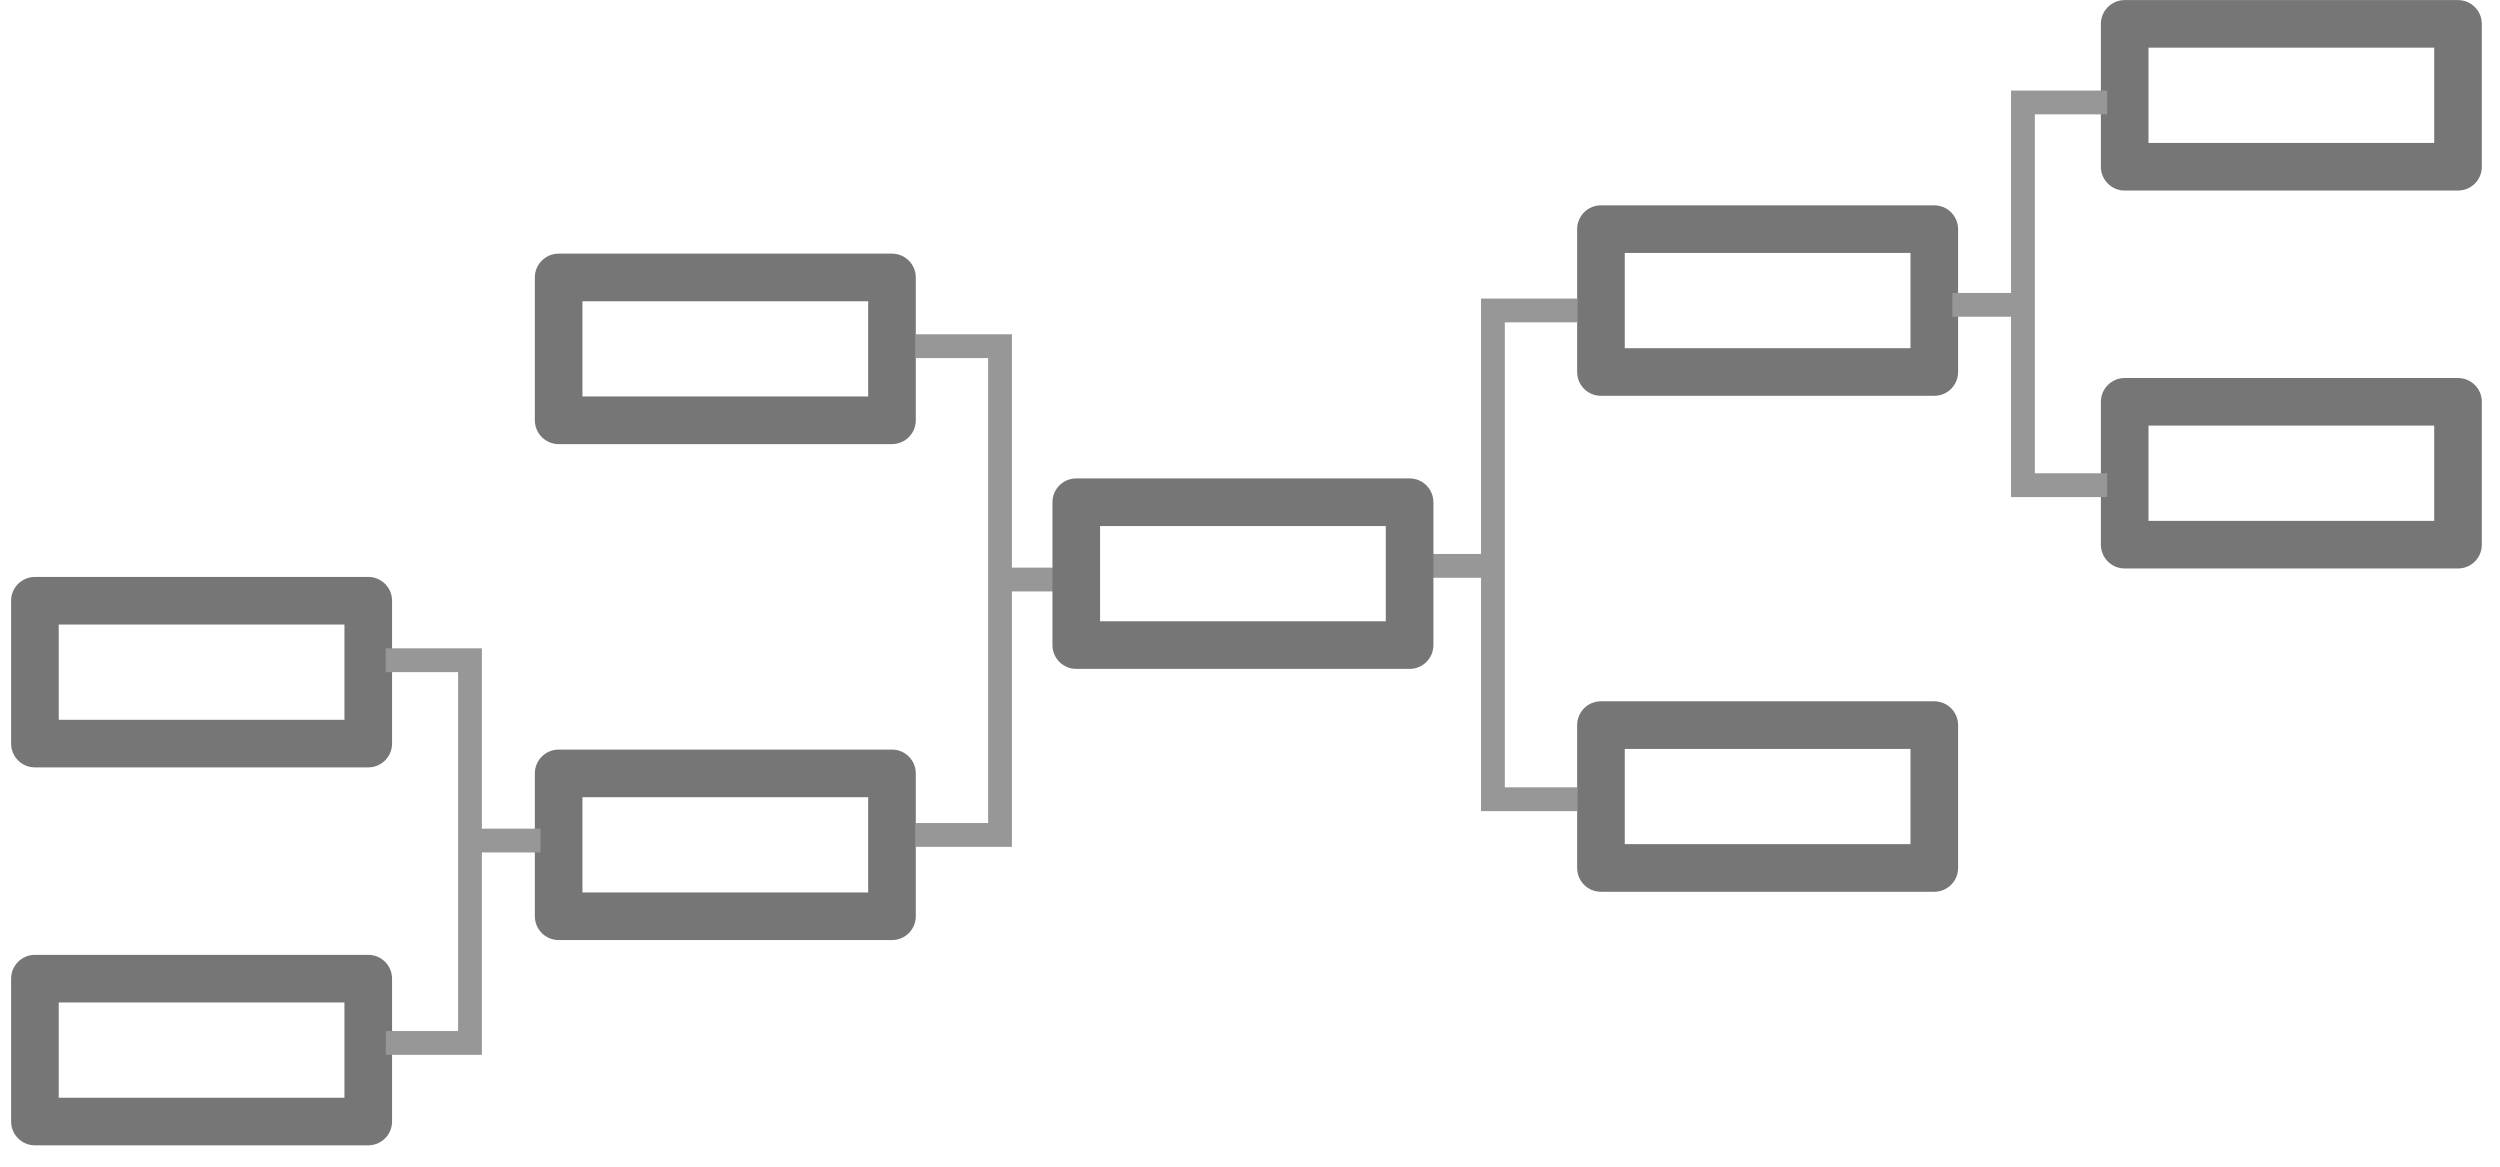
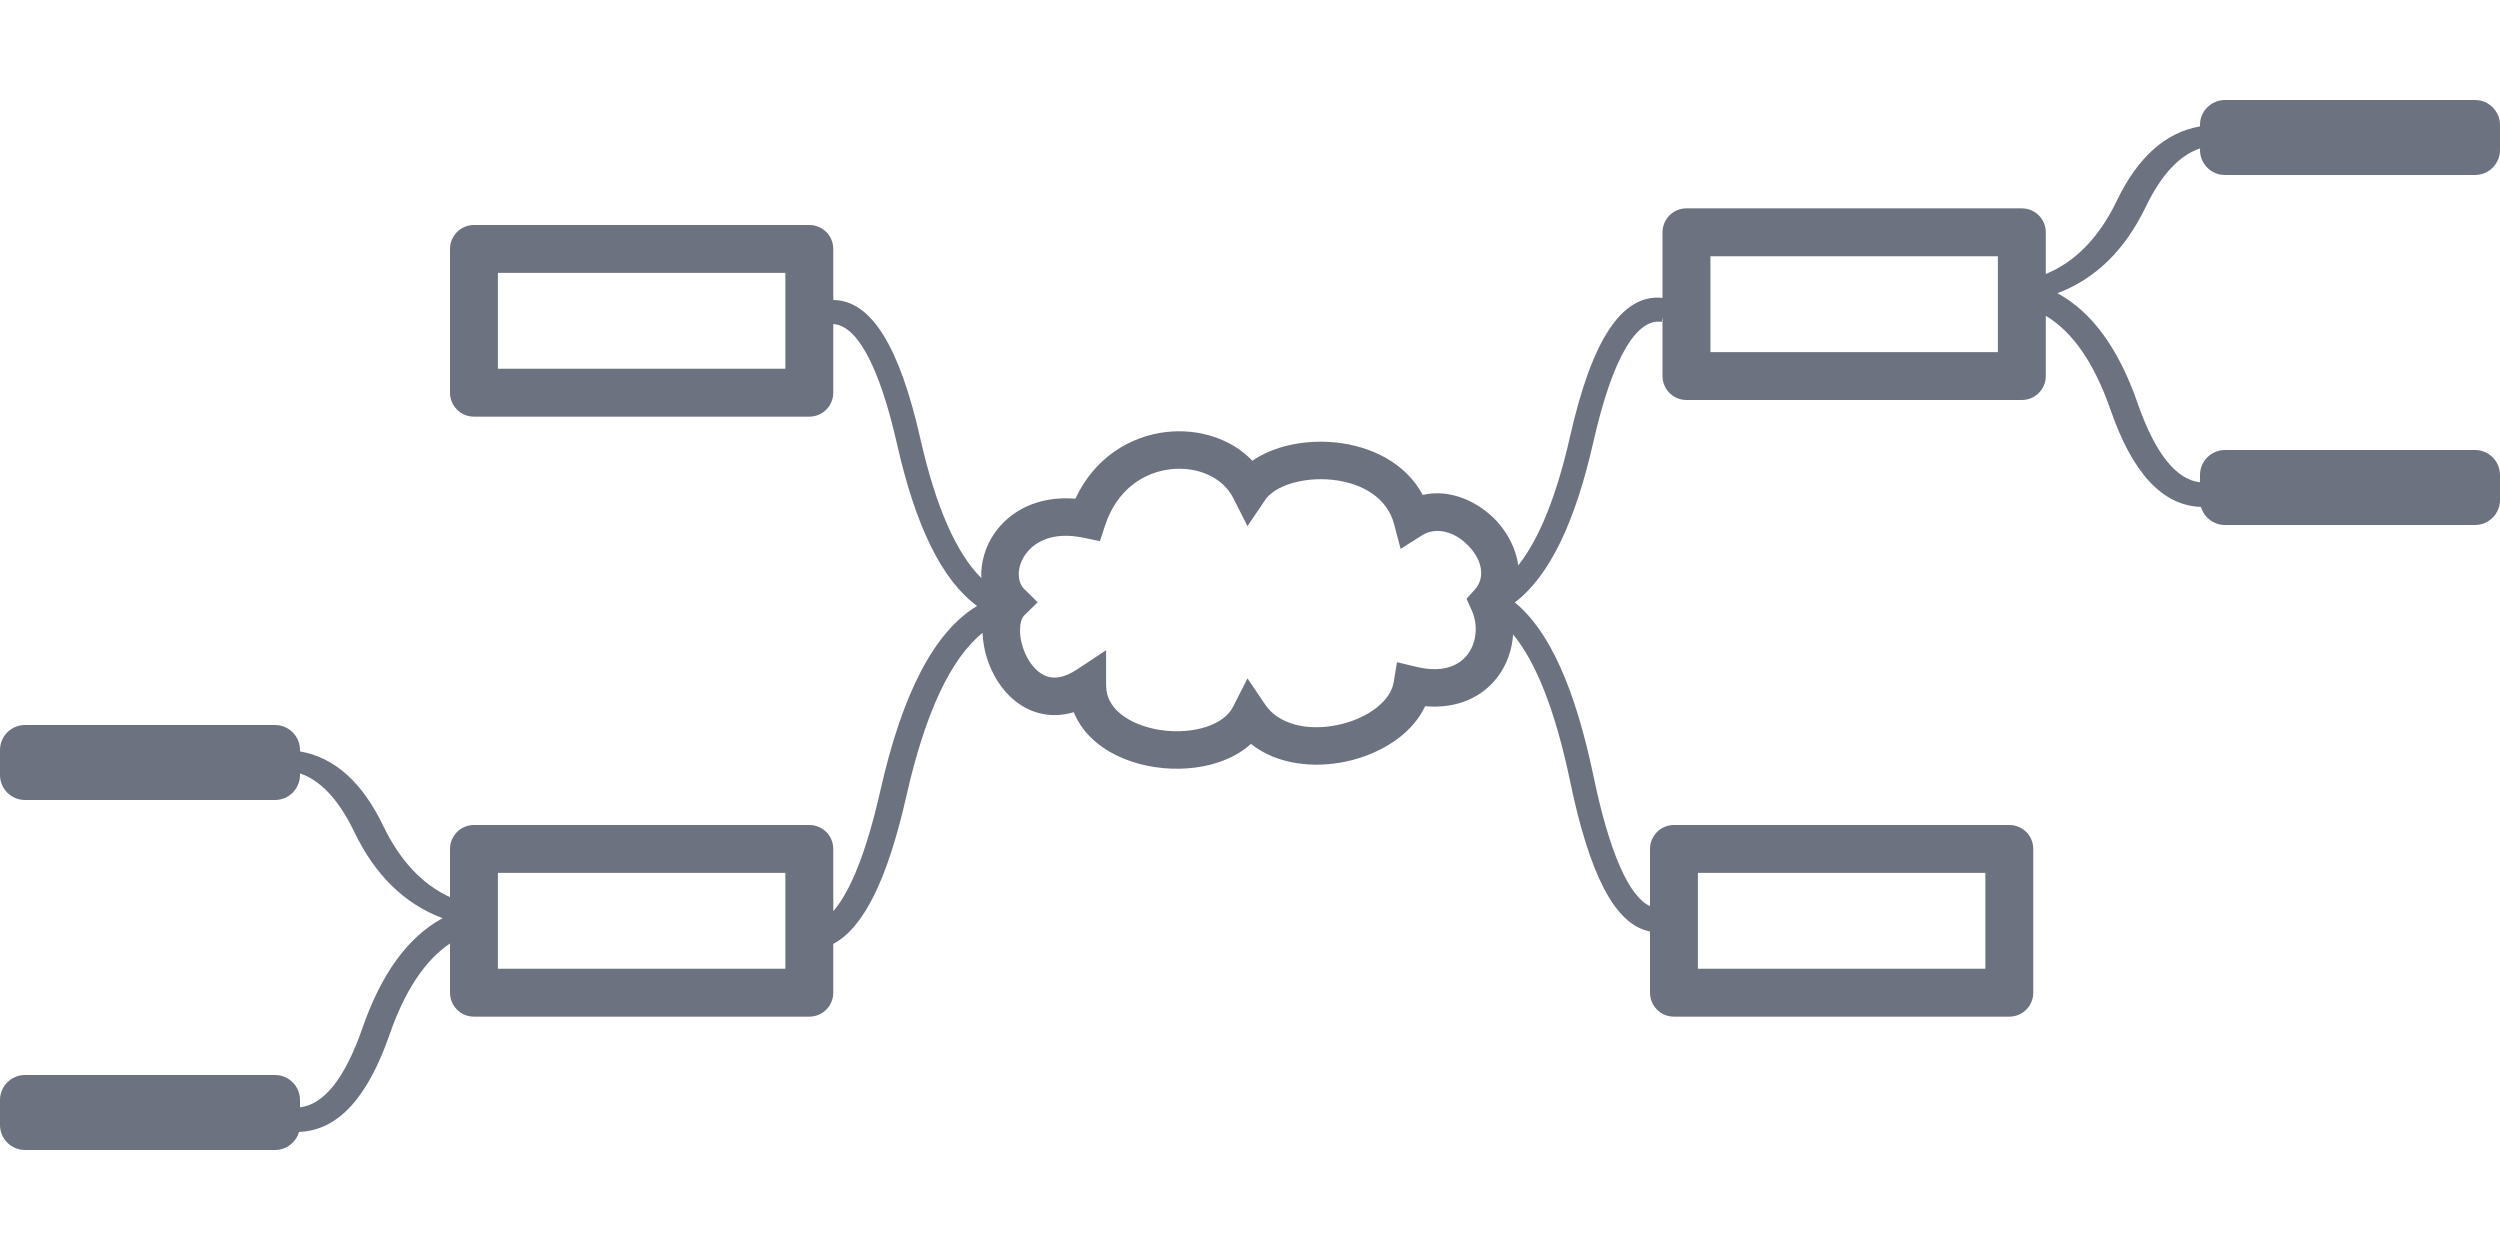
- <svg xmlns="http://www.w3.org/2000/svg" width="105px" height="49px" viewBox="0 0 105 49" version="1.1">
-   <defs />
-   <g id="Page-1" stroke="none" stroke-width="1" fill="none" fill-rule="evenodd">
-     <g id="Mindmap2" transform="translate(-1.5, -0.696554)" fill-rule="nonzero">
-       <g id="Group-43" transform="translate(61, 0)">
-         <g id="Group-41" transform="translate(28.6507, 0.322921)" fill="#767676">
-           <path d="M2.086,18.25 L2.086,22.25 L14.086,22.25 L14.086,18.25 L2.086,18.25 Z M1.086,16.25 L15.086,16.25 C15.638,16.25 16.086,16.698 16.086,17.25 L16.086,23.25 C16.086,23.803 15.638,24.25 15.086,24.25 L1.086,24.25 C0.534,24.25 0.086,23.803 0.086,23.25 L0.086,17.25 C0.086,16.698 0.534,16.25 1.086,16.25 Z" id="Rectangle-30-Copy-15" />
-           <path d="M2.086,2.377 L2.086,6.377 L14.086,6.377 L14.086,2.377 L2.086,2.377 Z M1.086,0.377 L15.086,0.377 C15.638,0.377 16.086,0.825 16.086,1.377 L16.086,7.377 C16.086,7.929 15.638,8.377 15.086,8.377 L1.086,8.377 C0.534,8.377 0.086,7.929 0.086,7.377 L0.086,1.377 C0.086,0.825 0.534,0.377 1.086,0.377 Z" id="Rectangle-30-Copy-16" />
-         </g>
-         <path d="M8.74,32.151 L8.74,36.151 L20.74,36.151 L20.74,32.151 L8.74,32.151 Z M7.74,30.151 L21.74,30.151 C22.292,30.151 22.74,30.599 22.74,31.151 L22.74,37.151 C22.74,37.704 22.292,38.151 21.74,38.151 L7.74,38.151 C7.187,38.151 6.74,37.704 6.74,37.151 L6.74,31.151 C6.74,30.599 7.187,30.151 7.74,30.151 Z" id="Rectangle-30-Copy-12" fill="#767676" />
-         <path d="M8.74,11.321 L8.74,15.321 L20.74,15.321 L20.74,11.321 L8.74,11.321 Z M7.74,9.321 L21.74,9.321 C22.292,9.321 22.74,9.769 22.74,10.321 L22.74,16.321 C22.74,16.874 22.292,17.321 21.74,17.321 L7.74,17.321 C7.187,17.321 6.74,16.874 6.74,16.321 L6.74,10.321 C6.74,9.769 7.187,9.321 7.74,9.321 Z" id="Rectangle-30-Copy-13" fill="#767676" />
-         <polygon id="Path-11" fill="#979797" points="29.001 20.574 29.001 21.574 24.964 21.574 24.964 4.5 29 4.5 29 5.5 25.964 5.5 25.964 20.574" />
-         <polygon id="Path-11-Copy" fill="#979797" points="3.703 33.764 6.74 33.764 6.74 34.764 2.703 34.764 2.703 13.236 6.739 13.236 6.739 14.236 3.703 14.236" />
-         <polygon id="Path-12" fill="#979797" points="22.5 14 22.5 13 25 13 25 14" />
-         <polygon id="Path-12-Copy" fill="#979797" points="0.239 24.963 0.239 23.963 2.739 23.963 2.739 24.963" />
-       </g>
-       <g id="Group-43-Copy" transform="translate(23.70335, 30) scale(-1, -1) translate(-23.70335, -30) translate(0.703347, 10.5)">
-         <g id="Group-41" transform="translate(28.6507, 0.322921)" fill="#767676">
-           <path d="M2.086,18.25 L2.086,22.25 L14.086,22.25 L14.086,18.25 L2.086,18.25 Z M1.086,16.25 L15.086,16.25 C15.638,16.25 16.086,16.698 16.086,17.25 L16.086,23.25 C16.086,23.803 15.638,24.25 15.086,24.25 L1.086,24.25 C0.534,24.25 0.086,23.803 0.086,23.25 L0.086,17.25 C0.086,16.698 0.534,16.25 1.086,16.25 Z" id="Rectangle-30-Copy-15" />
-           <path d="M2.086,2.377 L2.086,6.377 L14.086,6.377 L14.086,2.377 L2.086,2.377 Z M1.086,0.377 L15.086,0.377 C15.638,0.377 16.086,0.825 16.086,1.377 L16.086,7.377 C16.086,7.929 15.638,8.377 15.086,8.377 L1.086,8.377 C0.534,8.377 0.086,7.929 0.086,7.377 L0.086,1.377 C0.086,0.825 0.534,0.377 1.086,0.377 Z" id="Rectangle-30-Copy-16" />
-         </g>
-         <path d="M8.74,32.151 L8.74,36.151 L20.74,36.151 L20.74,32.151 L8.74,32.151 Z M7.74,30.151 L21.74,30.151 C22.292,30.151 22.74,30.599 22.74,31.151 L22.74,37.151 C22.74,37.704 22.292,38.151 21.74,38.151 L7.74,38.151 C7.187,38.151 6.74,37.704 6.74,37.151 L6.74,31.151 C6.74,30.599 7.187,30.151 7.74,30.151 Z" id="Rectangle-30-Copy-12" fill="#767676" />
-         <path d="M8.74,11.321 L8.74,15.321 L20.74,15.321 L20.74,11.321 L8.74,11.321 Z M7.74,9.321 L21.74,9.321 C22.292,9.321 22.74,9.769 22.74,10.321 L22.74,16.321 C22.74,16.874 22.292,17.321 21.74,17.321 L7.74,17.321 C7.187,17.321 6.74,16.874 6.74,16.321 L6.74,10.321 C6.74,9.769 7.187,9.321 7.74,9.321 Z" id="Rectangle-30-Copy-13" fill="#767676" />
-         <polygon id="Path-11" fill="#979797" points="29.001 20.574 29.001 21.574 24.964 21.574 24.964 4.5 29 4.5 29 5.5 25.964 5.5 25.964 20.574" />
-         <polygon id="Path-11-Copy" fill="#979797" points="3.703 33.764 6.74 33.764 6.74 34.764 2.703 34.764 2.703 13.236 6.739 13.236 6.739 14.236 3.703 14.236" />
-         <polygon id="Path-12" fill="#979797" points="22.5 14 22.5 13 25 13 25 14" />
-         <polygon id="Path-12-Copy" fill="#979797" points="0.239 24.963 0.239 23.963 2.739 23.963 2.739 24.963" />
-       </g>
-       <path d="M47.703,22.79 L47.703,26.79 L59.703,26.79 L59.703,22.79 L47.703,22.79 Z M46.703,20.79 L60.703,20.79 C61.256,20.79 61.703,21.238 61.703,21.79 L61.703,27.79 C61.703,28.343 61.256,28.79 60.703,28.79 L46.703,28.79 C46.151,28.79 45.703,28.343 45.703,27.79 L45.703,21.79 C45.703,21.238 46.151,20.79 46.703,20.79 Z" id="Rectangle-30-Copy" fill="#767676" />
-     </g>
-   </g>
+ <svg xmlns="http://www.w3.org/2000/svg" width="100" height="50" viewBox="0 0 100 50" fill="none">
+   <path fill-rule="evenodd" clip-rule="evenodd" d="M88 5C88 4.448 88.448 4 89 4H99C99.552 4 100 4.448 100 5V6C100 6.552 99.552 7 99 7H89C88.448 7 88 6.552 88 6V5.937C87.191 6.207 86.46 6.967 85.827 8.28C85.003 9.992 83.831 11.151 82.296 11.728C83.689 12.482 84.75 13.956 85.501 16.119C86.215 18.176 87.067 19.186 88 19.293V19C88 18.448 88.448 18 89 18H99C99.552 18 100 18.448 100 19V20C100 20.552 99.552 21 99 21H89C88.544 21 88.159 20.695 88.039 20.277C86.468 20.222 85.284 18.879 84.424 16.4C83.769 14.515 82.899 13.269 81.832 12.632V15.042C81.832 15.571 81.403 16 80.873 16H67.458C66.929 16 66.5 15.571 66.5 15.042V12.688L66.471 12.876C65.481 12.722 64.51 14.253 63.735 17.676C63.005 20.903 61.973 23.049 60.593 24.098C61.98 25.228 63.013 27.555 63.745 31.07C64.395 34.191 65.188 35.877 66 36.246V33.958C66 33.429 66.429 33 66.958 33H80.373C80.902 33 81.331 33.429 81.331 33.958V39.707C81.331 40.237 80.902 40.666 80.373 40.666H66.958C66.429 40.666 66 40.237 66 39.707V37.257C64.592 36.998 63.575 34.957 62.807 31.265C62.222 28.454 61.449 26.494 60.523 25.378C60.485 25.987 60.279 26.581 59.907 27.075C59.284 27.901 58.266 28.361 57.005 28.248C56.775 28.741 56.41 29.157 55.991 29.486C55.38 29.966 54.613 30.299 53.825 30.465C52.588 30.726 51.098 30.603 50.039 29.756C49.661 30.098 49.203 30.339 48.728 30.496C47.94 30.757 47.043 30.811 46.202 30.685C45.363 30.56 44.522 30.247 43.873 29.715C43.474 29.389 43.148 28.978 42.951 28.488C42.462 28.634 41.981 28.642 41.525 28.515C40.795 28.312 40.253 27.799 39.897 27.235C39.542 26.671 39.335 26.001 39.305 25.369C39.304 25.351 39.303 25.333 39.303 25.315C38.046 26.323 37.012 28.491 36.258 31.829C35.521 35.088 34.579 37.093 33.331 37.756V39.707C33.331 40.237 32.902 40.666 32.373 40.666H18.958C18.429 40.666 18 40.237 18 39.707V37.739C17.009 38.403 16.196 39.615 15.576 41.4C14.716 43.879 13.532 45.222 11.961 45.277C11.841 45.694 11.456 46 11 46H1C0.448 46 0 45.552 0 45V44C0 43.448 0.448 43 1 43H11C11.552 43 12 43.448 12 44V44.292C12.933 44.187 13.785 43.176 14.499 41.119C15.25 38.956 16.311 37.482 17.704 36.728C16.169 36.151 14.997 34.992 14.173 33.279C13.54 31.967 12.809 31.207 12 30.937V31C12 31.552 11.552 32 11 32H1C0.448 32 0 31.552 0 31V30C0 29.448 0.448 29 1 29H11C11.552 29 12 29.448 12 30V30.056C13.403 30.299 14.502 31.316 15.324 33.024C16.003 34.435 16.9 35.381 18 35.886V33.958C18 33.429 18.429 33 18.958 33H32.373C32.902 33 33.331 33.429 33.331 33.958V36.448C34.011 35.67 34.659 34.081 35.213 31.629C36.09 27.75 37.356 25.282 39.083 24.237C37.674 23.205 36.623 21.044 35.883 17.772C35.156 14.562 34.257 13.015 33.331 12.962V15.707C33.331 16.237 32.902 16.666 32.373 16.666H18.958C18.429 16.666 18 16.237 18 15.707V9.958C18 9.429 18.429 9 18.958 9H32.373C32.902 9 33.331 9.429 33.331 9.958V12C34.881 12.015 35.995 13.925 36.817 17.56C37.434 20.287 38.258 22.137 39.254 23.123C39.222 22.503 39.415 21.862 39.77 21.344C40.398 20.427 41.533 19.825 43.016 19.948C43.779 18.306 45.212 17.442 46.659 17.279C47.908 17.138 49.23 17.523 50.095 18.43C50.417 18.207 50.782 18.039 51.154 17.919C51.864 17.692 52.675 17.616 53.465 17.702C54.78 17.845 56.203 18.472 56.908 19.796C58.039 19.535 59.167 20.095 59.856 20.832C60.292 21.299 60.64 21.937 60.73 22.616C61.563 21.564 62.261 19.85 62.801 17.464C63.661 13.664 64.839 11.75 66.5 11.914V9.293C66.5 8.763 66.929 8.334 67.458 8.334H80.873C81.403 8.334 81.832 8.763 81.832 9.293V10.96C83.009 10.476 83.962 9.506 84.676 8.024C85.498 6.316 86.597 5.299 88 5.056V5ZM67.916 38.749V34.916H79.415V38.749H67.916ZM19.916 34.916V38.749H31.415V34.916H19.916ZM19.916 14.749V10.916H31.415V14.749H19.916ZM68.417 10.251V14.084H79.915V10.251H68.417ZM44.206 21.01C44.682 19.57 45.763 18.889 46.827 18.769C47.934 18.645 48.924 19.122 49.323 19.908L49.899 21.044L50.613 19.989C50.774 19.751 51.105 19.51 51.612 19.348C52.108 19.189 52.707 19.129 53.303 19.193C54.521 19.326 55.492 19.933 55.764 20.966L56.025 21.955L56.889 21.409C57.426 21.071 58.183 21.238 58.76 21.856C59.335 22.472 59.387 23.147 58.99 23.587L58.662 23.951L58.863 24.398C59.141 25.014 59.058 25.709 58.709 26.172C58.391 26.593 57.76 26.938 56.664 26.675L55.879 26.487L55.749 27.283C55.692 27.633 55.469 27.989 55.064 28.307C54.66 28.625 54.113 28.872 53.516 28.997C52.273 29.259 51.132 28.959 50.613 28.191L49.899 27.135L49.323 28.271C49.152 28.607 48.797 28.893 48.257 29.072C47.719 29.25 47.063 29.297 46.424 29.202C45.781 29.105 45.213 28.874 44.823 28.555C44.448 28.248 44.244 27.87 44.244 27.404L44.244 26.009L43.08 26.779C42.553 27.128 42.178 27.14 41.927 27.07C41.654 26.994 41.384 26.781 41.166 26.435C40.948 26.09 40.821 25.671 40.803 25.298C40.784 24.906 40.888 24.697 40.963 24.624L41.505 24.09L40.963 23.555C40.72 23.316 40.624 22.752 41.007 22.192C41.343 21.701 42.075 21.244 43.34 21.509L43.996 21.646L44.206 21.01Z" fill="#6C727F" />
</svg>
